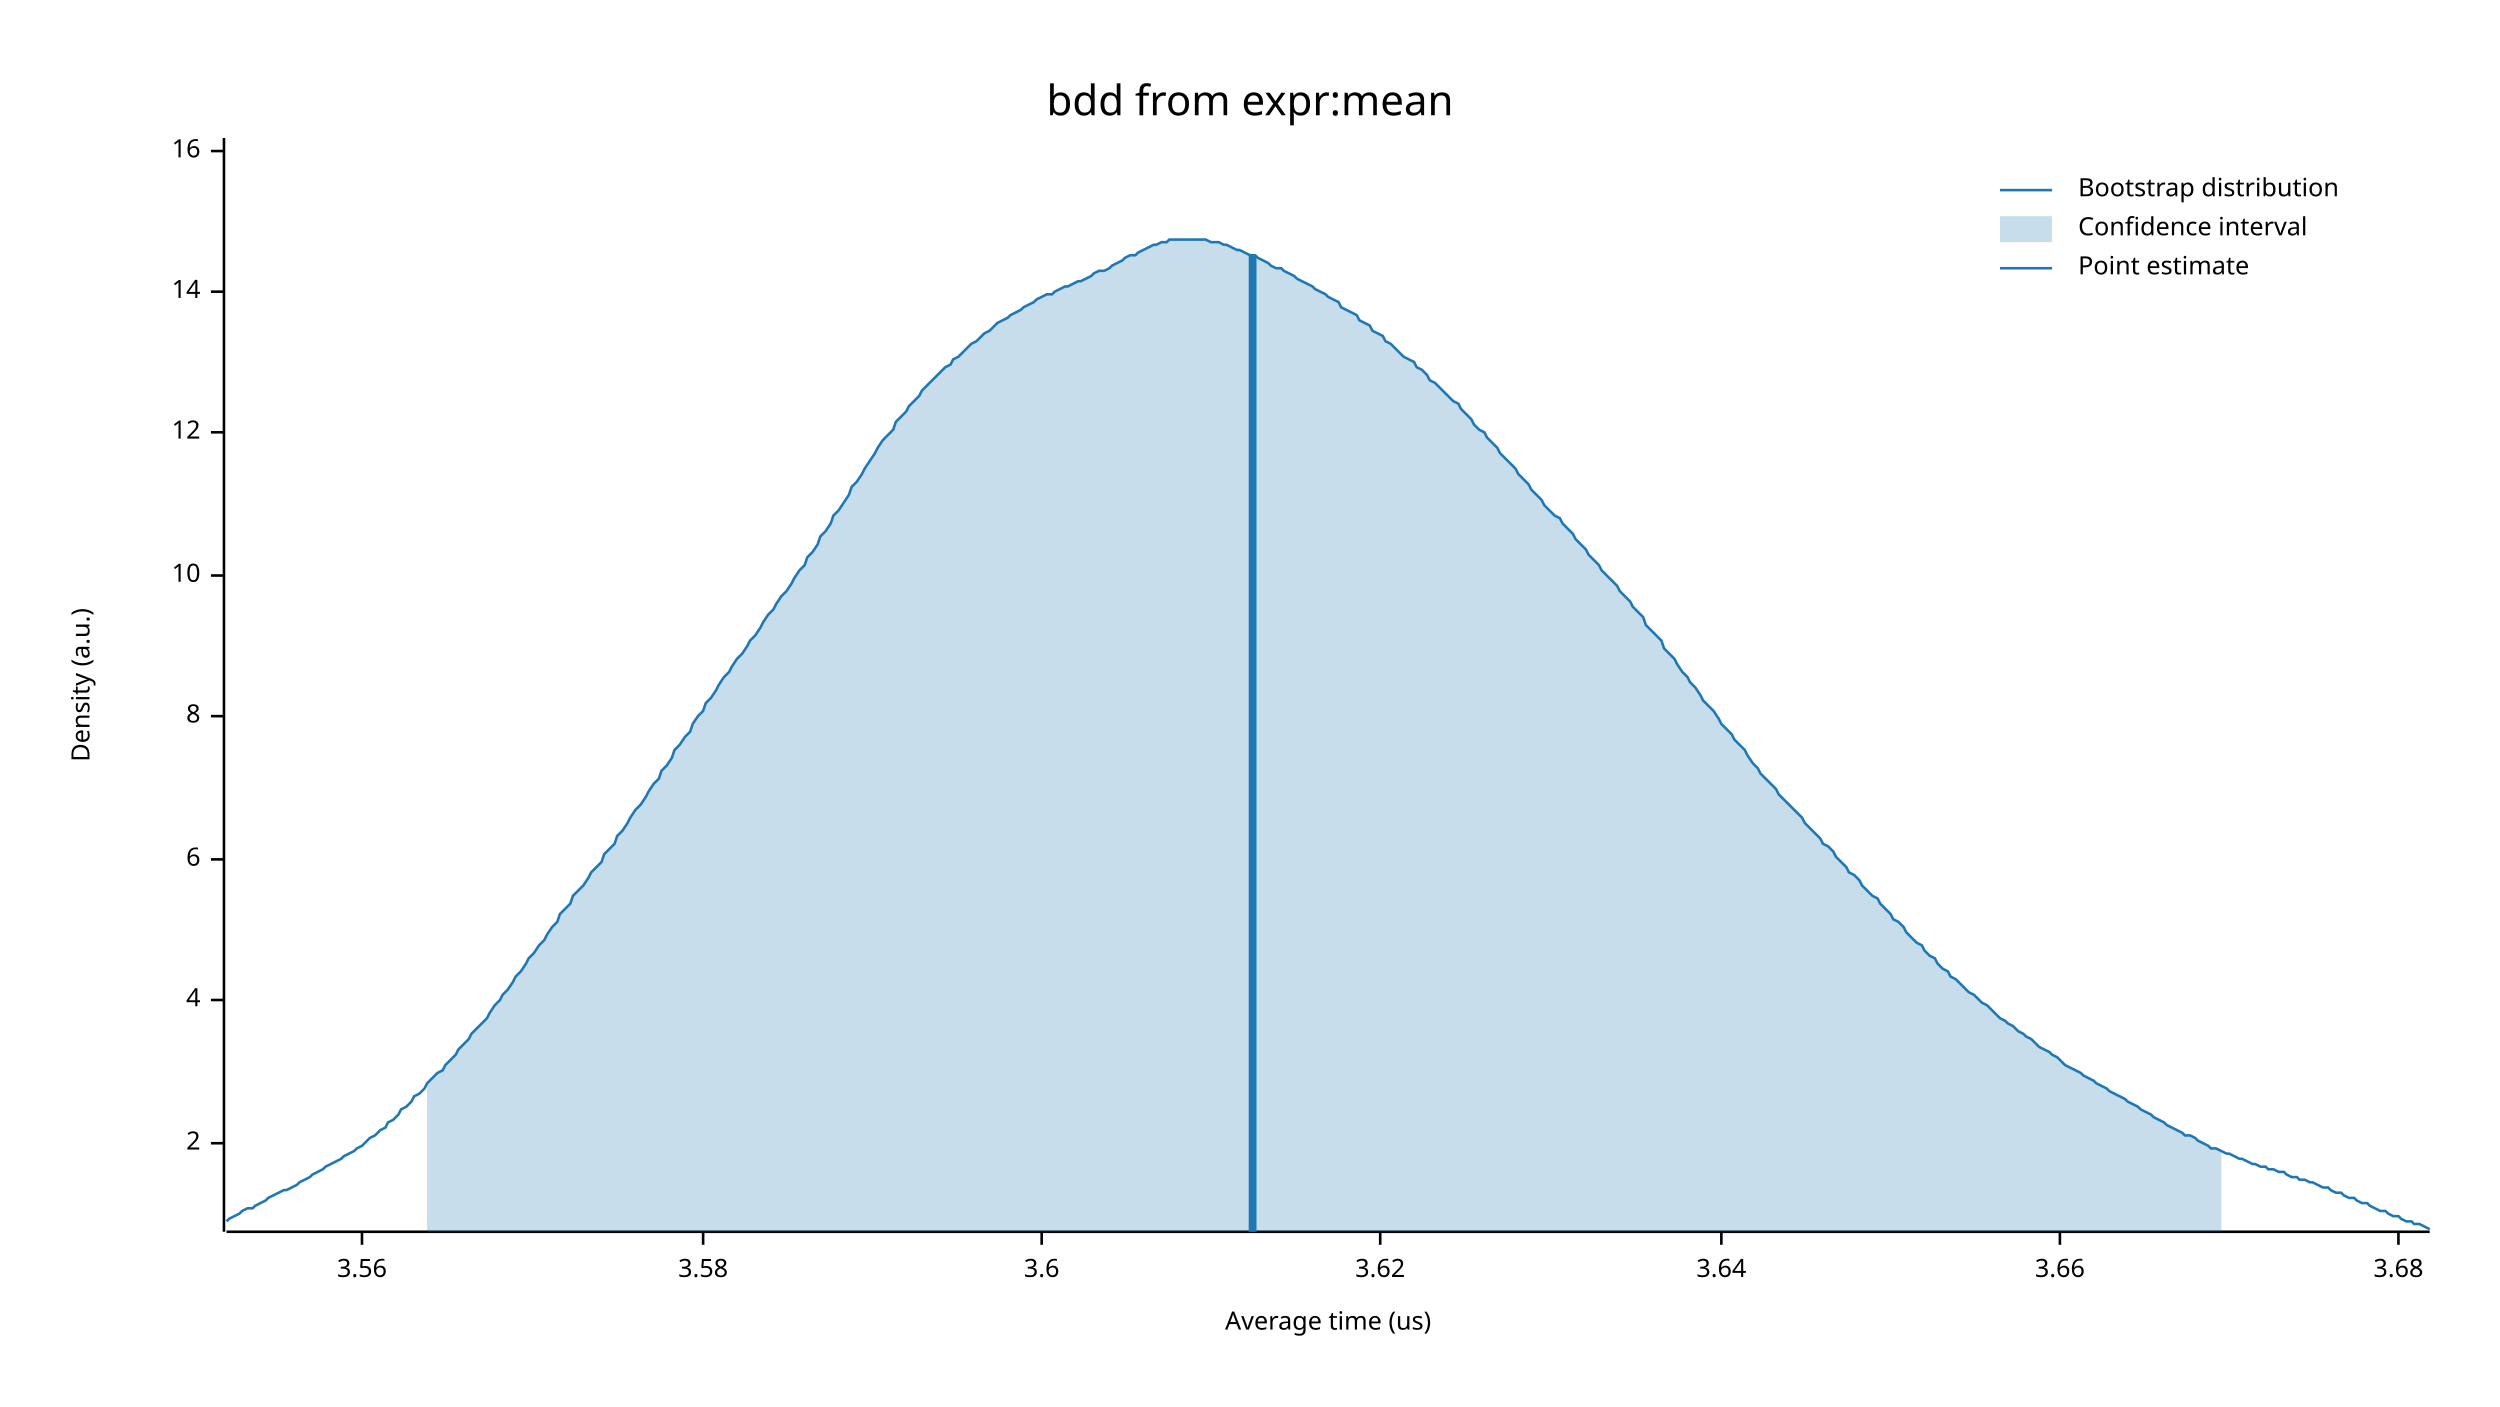
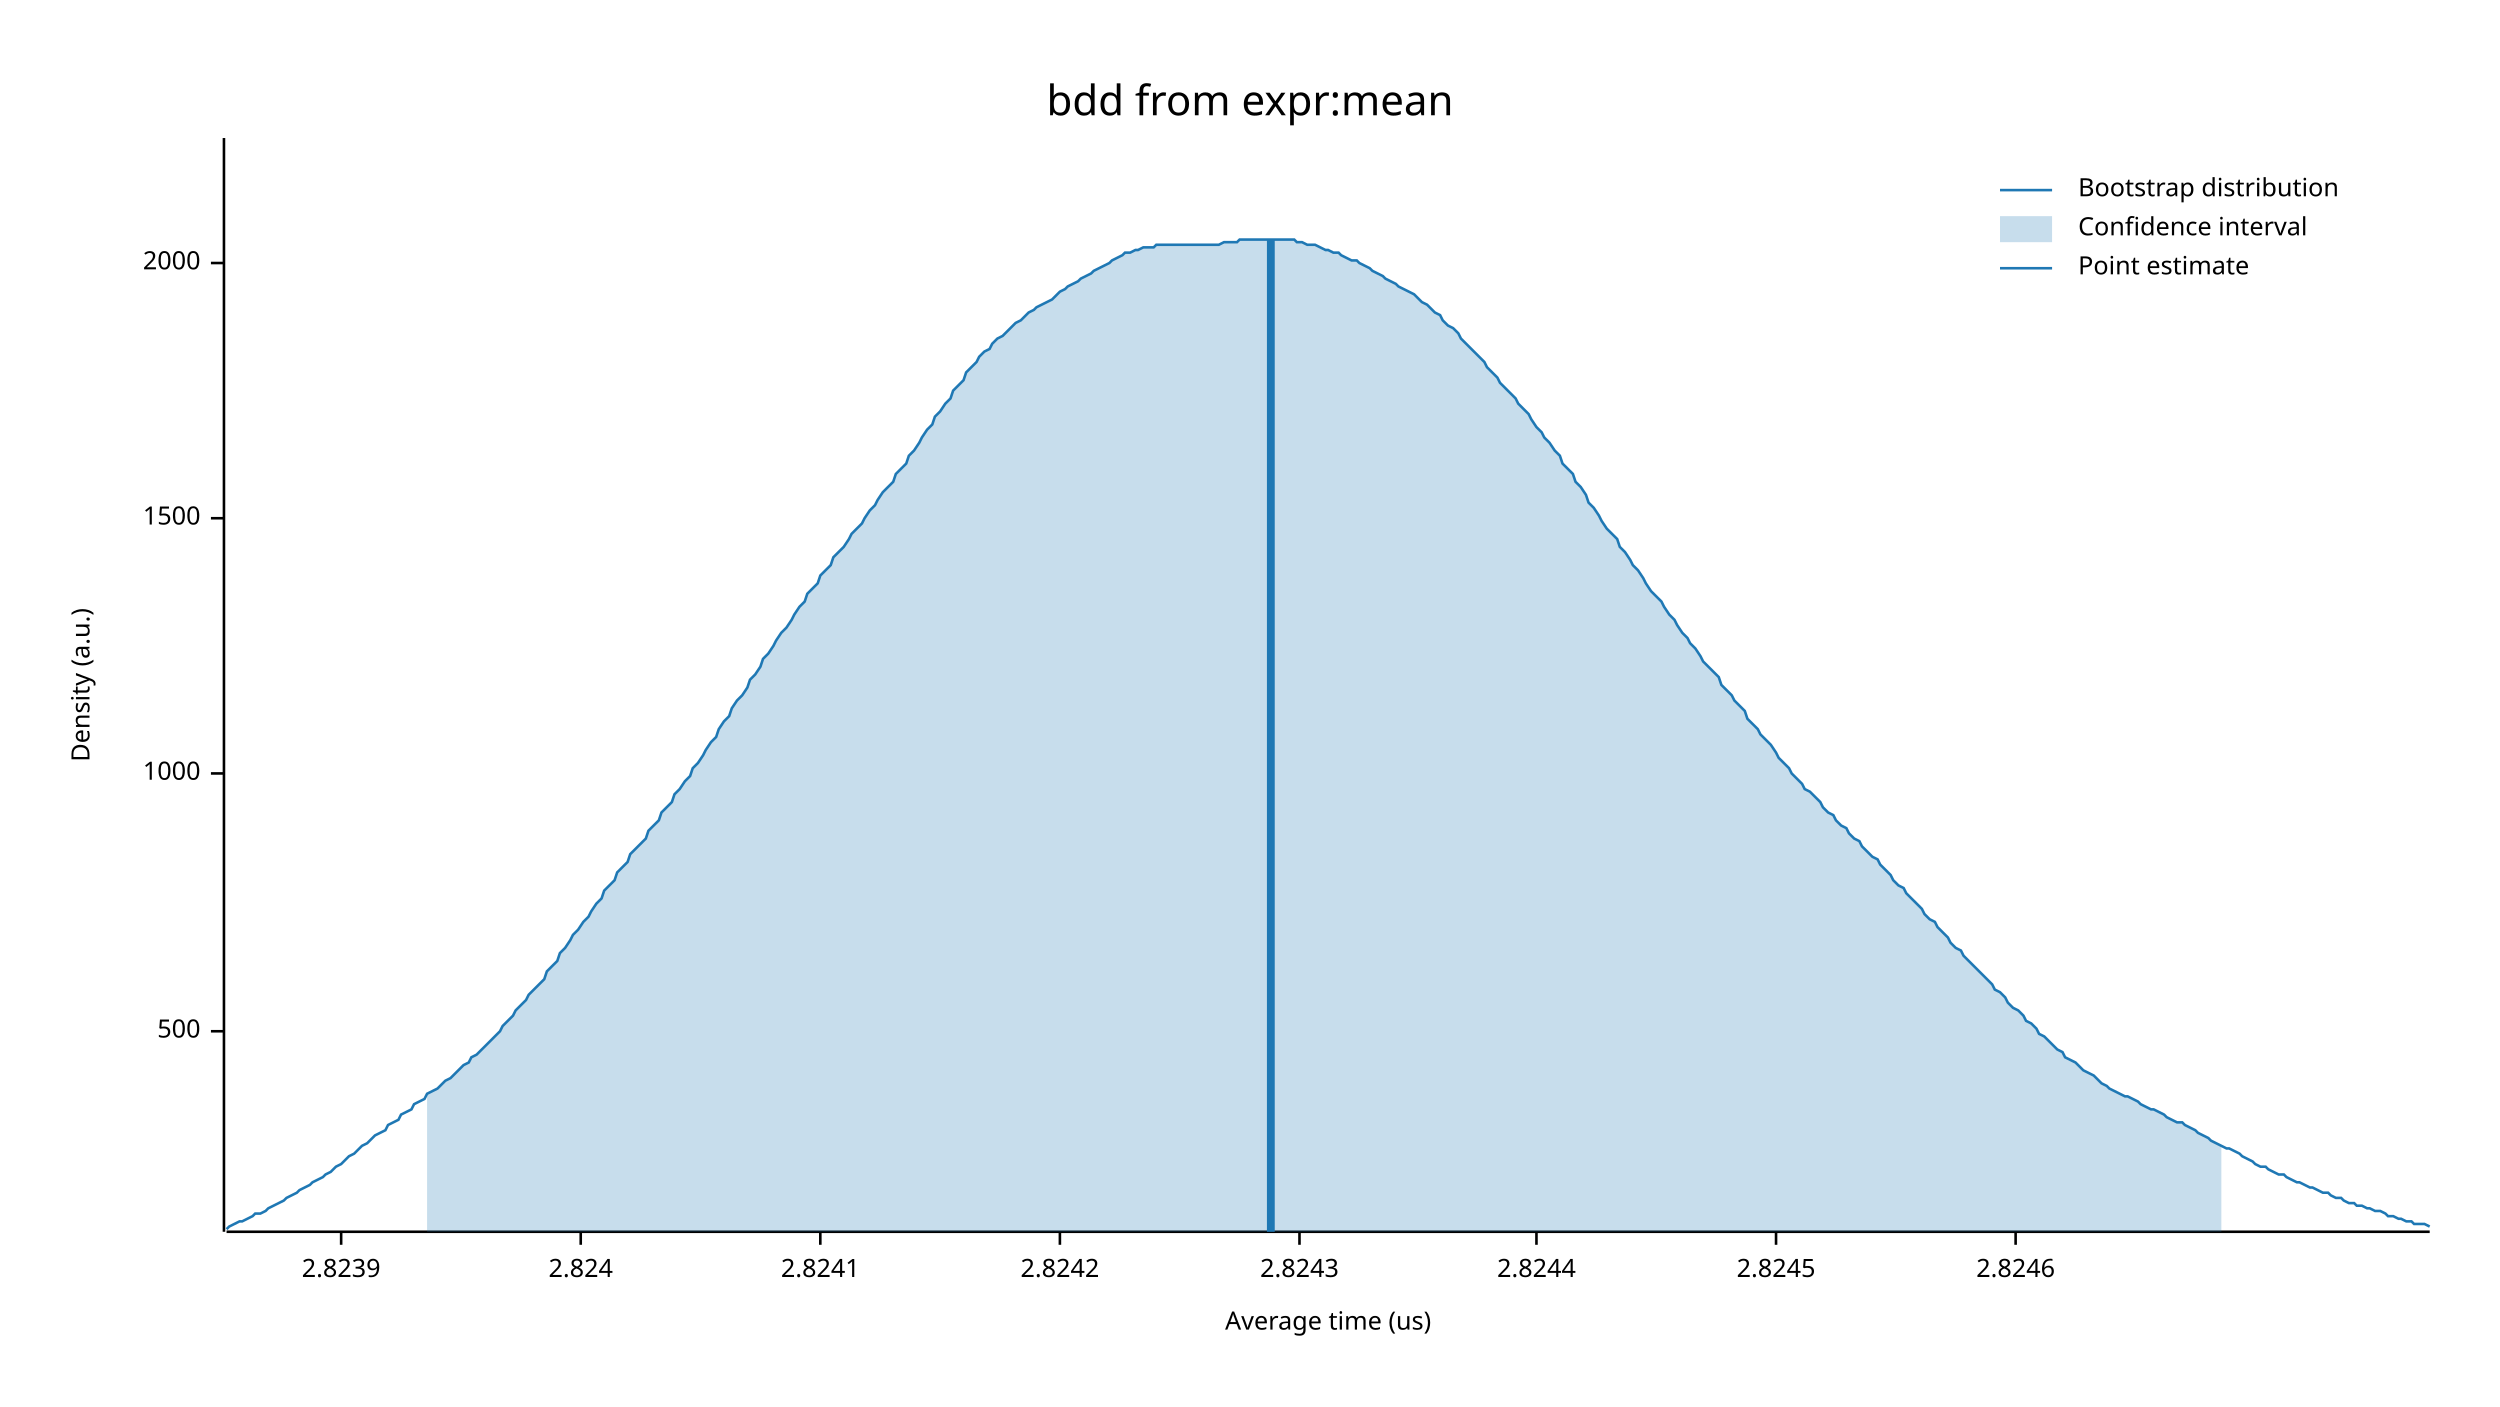
<svg xmlns="http://www.w3.org/2000/svg" width="960" height="540" viewBox="0 0 960 540">
  <text x="480" y="32" dy="0.76em" text-anchor="middle" font-family="sans-serif" font-size="16.129" opacity="1" fill="#000000">
bdd from expr:mean
</text>
  <text x="27" y="263" dy="0.76em" text-anchor="middle" font-family="sans-serif" font-size="9.677" opacity="1" fill="#000000" transform="rotate(270, 27, 263)">
Density (a.u.)
</text>
  <text x="510" y="513" dy="-0.5ex" text-anchor="middle" font-family="sans-serif" font-size="9.677" opacity="1" fill="#000000">
Average time (us)
</text>
  <polyline fill="none" opacity="1" stroke="#000000" stroke-width="1" points="86,53 86,473 " />
-   <text x="77" y="439" dy="0.5ex" text-anchor="end" font-family="sans-serif" font-size="9.677" opacity="1" fill="#000000">
- 2
+   <text x="77" y="396" dy="0.5ex" text-anchor="end" font-family="sans-serif" font-size="9.677" opacity="1" fill="#000000">
+ 500
</text>
-   <polyline fill="none" opacity="1" stroke="#000000" stroke-width="1" points="81,439 86,439 " />
-   <text x="77" y="384" dy="0.5ex" text-anchor="end" font-family="sans-serif" font-size="9.677" opacity="1" fill="#000000">
- 4
+   <polyline fill="none" opacity="1" stroke="#000000" stroke-width="1" points="81,396 86,396 " />
+   <text x="77" y="297" dy="0.5ex" text-anchor="end" font-family="sans-serif" font-size="9.677" opacity="1" fill="#000000">
+ 1000
</text>
-   <polyline fill="none" opacity="1" stroke="#000000" stroke-width="1" points="81,384 86,384 " />
-   <text x="77" y="330" dy="0.5ex" text-anchor="end" font-family="sans-serif" font-size="9.677" opacity="1" fill="#000000">
- 6
+   <polyline fill="none" opacity="1" stroke="#000000" stroke-width="1" points="81,297 86,297 " />
+   <text x="77" y="199" dy="0.5ex" text-anchor="end" font-family="sans-serif" font-size="9.677" opacity="1" fill="#000000">
+ 1500
</text>
-   <polyline fill="none" opacity="1" stroke="#000000" stroke-width="1" points="81,330 86,330 " />
-   <text x="77" y="275" dy="0.5ex" text-anchor="end" font-family="sans-serif" font-size="9.677" opacity="1" fill="#000000">
- 8
+   <polyline fill="none" opacity="1" stroke="#000000" stroke-width="1" points="81,199 86,199 " />
+   <text x="77" y="101" dy="0.5ex" text-anchor="end" font-family="sans-serif" font-size="9.677" opacity="1" fill="#000000">
+ 2000
</text>
-   <polyline fill="none" opacity="1" stroke="#000000" stroke-width="1" points="81,275 86,275 " />
-   <text x="77" y="221" dy="0.5ex" text-anchor="end" font-family="sans-serif" font-size="9.677" opacity="1" fill="#000000">
- 10
+   <polyline fill="none" opacity="1" stroke="#000000" stroke-width="1" points="81,101 86,101 " />
+   <polyline fill="none" opacity="1" stroke="#000000" stroke-width="1" points="87,473 933,473 " />
+   <text x="131" y="483" dy="0.76em" text-anchor="middle" font-family="sans-serif" font-size="9.677" opacity="1" fill="#000000">
+ 2.8239
</text>
-   <polyline fill="none" opacity="1" stroke="#000000" stroke-width="1" points="81,221 86,221 " />
-   <text x="77" y="166" dy="0.5ex" text-anchor="end" font-family="sans-serif" font-size="9.677" opacity="1" fill="#000000">
- 12
+   <polyline fill="none" opacity="1" stroke="#000000" stroke-width="1" points="131,473 131,478 " />
+   <text x="223" y="483" dy="0.76em" text-anchor="middle" font-family="sans-serif" font-size="9.677" opacity="1" fill="#000000">
+ 2.824
</text>
-   <polyline fill="none" opacity="1" stroke="#000000" stroke-width="1" points="81,166 86,166 " />
-   <text x="77" y="112" dy="0.5ex" text-anchor="end" font-family="sans-serif" font-size="9.677" opacity="1" fill="#000000">
- 14
+   <polyline fill="none" opacity="1" stroke="#000000" stroke-width="1" points="223,473 223,478 " />
+   <text x="315" y="483" dy="0.76em" text-anchor="middle" font-family="sans-serif" font-size="9.677" opacity="1" fill="#000000">
+ 2.8241
</text>
-   <polyline fill="none" opacity="1" stroke="#000000" stroke-width="1" points="81,112 86,112 " />
-   <text x="77" y="58" dy="0.5ex" text-anchor="end" font-family="sans-serif" font-size="9.677" opacity="1" fill="#000000">
- 16
+   <polyline fill="none" opacity="1" stroke="#000000" stroke-width="1" points="315,473 315,478 " />
+   <text x="407" y="483" dy="0.76em" text-anchor="middle" font-family="sans-serif" font-size="9.677" opacity="1" fill="#000000">
+ 2.8242
</text>
-   <polyline fill="none" opacity="1" stroke="#000000" stroke-width="1" points="81,58 86,58 " />
-   <polyline fill="none" opacity="1" stroke="#000000" stroke-width="1" points="87,473 933,473 " />
-   <text x="139" y="483" dy="0.76em" text-anchor="middle" font-family="sans-serif" font-size="9.677" opacity="1" fill="#000000">
- 3.56
+   <polyline fill="none" opacity="1" stroke="#000000" stroke-width="1" points="407,473 407,478 " />
+   <text x="499" y="483" dy="0.76em" text-anchor="middle" font-family="sans-serif" font-size="9.677" opacity="1" fill="#000000">
+ 2.8243
</text>
-   <polyline fill="none" opacity="1" stroke="#000000" stroke-width="1" points="139,473 139,478 " />
-   <text x="270" y="483" dy="0.76em" text-anchor="middle" font-family="sans-serif" font-size="9.677" opacity="1" fill="#000000">
- 3.58
+   <polyline fill="none" opacity="1" stroke="#000000" stroke-width="1" points="499,473 499,478 " />
+   <text x="590" y="483" dy="0.76em" text-anchor="middle" font-family="sans-serif" font-size="9.677" opacity="1" fill="#000000">
+ 2.8244
</text>
-   <polyline fill="none" opacity="1" stroke="#000000" stroke-width="1" points="270,473 270,478 " />
-   <text x="400" y="483" dy="0.76em" text-anchor="middle" font-family="sans-serif" font-size="9.677" opacity="1" fill="#000000">
- 3.6
+   <polyline fill="none" opacity="1" stroke="#000000" stroke-width="1" points="590,473 590,478 " />
+   <text x="682" y="483" dy="0.76em" text-anchor="middle" font-family="sans-serif" font-size="9.677" opacity="1" fill="#000000">
+ 2.8245
</text>
-   <polyline fill="none" opacity="1" stroke="#000000" stroke-width="1" points="400,473 400,478 " />
-   <text x="530" y="483" dy="0.76em" text-anchor="middle" font-family="sans-serif" font-size="9.677" opacity="1" fill="#000000">
- 3.62
+   <polyline fill="none" opacity="1" stroke="#000000" stroke-width="1" points="682,473 682,478 " />
+   <text x="774" y="483" dy="0.76em" text-anchor="middle" font-family="sans-serif" font-size="9.677" opacity="1" fill="#000000">
+ 2.8246
</text>
-   <polyline fill="none" opacity="1" stroke="#000000" stroke-width="1" points="530,473 530,478 " />
-   <text x="661" y="483" dy="0.76em" text-anchor="middle" font-family="sans-serif" font-size="9.677" opacity="1" fill="#000000">
- 3.64
- </text>
-   <polyline fill="none" opacity="1" stroke="#000000" stroke-width="1" points="661,473 661,478 " />
-   <text x="791" y="483" dy="0.76em" text-anchor="middle" font-family="sans-serif" font-size="9.677" opacity="1" fill="#000000">
- 3.66
- </text>
-   <polyline fill="none" opacity="1" stroke="#000000" stroke-width="1" points="791,473 791,478 " />
-   <text x="921" y="483" dy="0.76em" text-anchor="middle" font-family="sans-serif" font-size="9.677" opacity="1" fill="#000000">
- 3.68
- </text>
-   <polyline fill="none" opacity="1" stroke="#000000" stroke-width="1" points="921,473 921,478 " />
-   <polyline fill="none" opacity="1" stroke="#1F78B4" stroke-width="1" points="87,469 88,468 90,467 92,466 93,465 95,464 97,464 98,463 100,462 102,461 103,460 105,459 107,458 109,457 110,457 112,456 114,455 115,454 117,453 119,452 120,451 122,450 124,449 125,448 127,447 129,446 131,445 132,444 134,443 136,442 137,441 139,440 141,438 142,437 144,436 146,434 148,433 149,431 151,430 153,428 154,426 156,425 158,423 159,421 161,420 163,418 164,416 166,414 168,412 170,411 171,409 173,407 175,405 176,403 178,401 180,399 181,397 183,395 185,393 187,391 188,389 190,386 192,384 193,382 195,380 197,377 198,375 200,373 202,370 203,368 205,366 207,363 209,361 210,359 212,356 214,354 215,351 217,349 219,347 220,344 222,342 224,340 226,337 227,335 229,333 231,331 232,328 234,326 236,324 237,321 239,319 241,316 242,314 244,311 246,309 248,306 249,304 251,301 253,299 254,296 256,294 258,291 259,288 261,286 263,283 265,281 266,278 268,275 270,273 271,270 273,268 275,265 276,263 278,260 280,258 281,256 283,253 285,251 287,248 288,246 290,244 292,241 293,239 295,236 297,234 298,232 300,229 302,227 304,224 305,222 307,219 309,217 310,214 312,212 314,209 315,206 317,204 319,201 320,198 322,196 324,193 326,190 327,187 329,185 331,182 332,180 334,177 336,174 337,172 339,169 341,167 343,165 344,162 346,160 348,158 349,156 351,154 353,152 354,150 356,148 358,146 359,145 361,143 363,141 365,140 366,138 368,137 370,135 371,134 373,132 375,131 376,130 378,128 380,127 381,126 383,124 385,123 387,122 388,121 390,120 392,119 393,118 395,117 397,116 398,115 400,114 402,113 404,113 405,112 407,111 409,110 410,110 412,109 414,108 415,108 417,107 419,106 420,105 422,104 424,104 426,103 427,102 429,101 431,100 432,99 434,98 436,98 437,97 439,96 441,95 443,94 444,94 446,93 448,93 449,92 451,92 453,92 454,92 456,92 458,92 459,92 461,92 463,92 465,93 466,93 468,93 470,94 471,94 473,95 475,96 476,96 478,97 480,98 482,98 483,99 485,100 487,101 488,102 490,103 492,103 493,104 495,105 497,106 498,107 500,108 502,109 504,110 505,111 507,112 509,113 510,114 512,115 514,116 515,118 517,119 519,120 521,121 522,123 524,124 526,125 527,127 529,128 531,129 532,131 534,132 536,134 537,135 539,137 541,138 543,139 544,141 546,142 548,144 549,146 551,147 553,149 554,150 556,152 558,154 560,155 561,157 563,159 565,161 566,163 568,165 570,166 571,168 573,170 575,172 576,174 578,176 580,178 582,180 583,182 585,184 587,186 588,188 590,190 592,192 593,194 595,196 597,198 599,199 600,201 602,203 604,205 605,207 607,209 609,211 610,213 612,215 614,217 615,219 617,221 619,223 621,225 622,227 624,229 626,231 627,233 629,235 631,237 632,240 634,242 636,244 638,246 639,249 641,251 643,253 644,255 646,258 648,260 649,262 651,264 653,267 654,269 656,271 658,273 660,276 661,278 663,280 665,282 666,284 668,286 670,288 671,290 673,293 675,295 676,297 678,299 680,301 682,303 683,305 685,307 687,309 688,310 690,312 692,314 693,316 695,318 697,320 699,322 700,324 702,325 704,327 705,329 707,331 709,333 710,335 712,336 714,338 715,340 717,342 719,344 721,345 722,347 724,349 726,351 727,353 729,354 731,356 732,358 734,360 736,362 738,363 739,365 741,367 743,368 744,370 746,372 748,373 749,375 751,376 753,378 754,379 756,381 758,382 760,384 761,385 763,386 765,388 766,389 768,391 770,392 771,393 773,394 775,396 777,397 778,398 780,399 782,401 783,402 785,403 787,404 788,405 790,406 792,408 793,409 795,410 797,411 799,412 800,413 802,414 804,415 805,416 807,417 809,418 810,419 812,420 814,421 816,422 817,423 819,424 821,425 822,426 824,427 826,428 827,429 829,430 831,431 832,432 834,433 836,434 838,435 839,436 841,436 843,437 844,438 846,439 848,440 849,441 851,441 853,442 855,443 856,443 858,444 860,445 861,445 863,446 865,447 866,447 868,448 870,448 871,449 873,449 875,450 877,450 878,451 880,452 882,452 883,453 885,453 887,454 888,454 890,455 892,456 894,456 895,457 897,458 899,458 900,459 902,460 904,460 905,461 907,462 909,462 910,463 912,464 914,465 916,465 917,466 919,467 921,467 922,468 924,469 926,469 927,470 929,470 931,471 933,472 " />
-   <polygon opacity="0.25" fill="#1F78B4" points="164,416 166,414 168,412 170,411 171,409 173,407 175,405 176,403 178,401 180,399 181,397 183,395 185,393 187,391 188,389 190,386 192,384 193,382 195,380 197,377 198,375 200,373 202,370 203,368 205,366 207,363 209,361 210,359 212,356 214,354 215,351 217,349 219,347 220,344 222,342 224,340 226,337 227,335 229,333 231,331 232,328 234,326 236,324 237,321 239,319 241,316 242,314 244,311 246,309 248,306 249,304 251,301 253,299 254,296 256,294 258,291 259,288 261,286 263,283 265,281 266,278 268,275 270,273 271,270 273,268 275,265 276,263 278,260 280,258 281,256 283,253 285,251 287,248 288,246 290,244 292,241 293,239 295,236 297,234 298,232 300,229 302,227 304,224 305,222 307,219 309,217 310,214 312,212 314,209 315,206 317,204 319,201 320,198 322,196 324,193 326,190 327,187 329,185 331,182 332,180 334,177 336,174 337,172 339,169 341,167 343,165 344,162 346,160 348,158 349,156 351,154 353,152 354,150 356,148 358,146 359,145 361,143 363,141 365,140 366,138 368,137 370,135 371,134 373,132 375,131 376,130 378,128 380,127 381,126 383,124 385,123 387,122 388,121 390,120 392,119 393,118 395,117 397,116 398,115 400,114 402,113 404,113 405,112 407,111 409,110 410,110 412,109 414,108 415,108 417,107 419,106 420,105 422,104 424,104 426,103 427,102 429,101 431,100 432,99 434,98 436,98 437,97 439,96 441,95 443,94 444,94 446,93 448,93 449,92 451,92 453,92 454,92 456,92 458,92 459,92 461,92 463,92 465,93 466,93 468,93 470,94 471,94 473,95 475,96 476,96 478,97 480,98 482,98 483,99 485,100 487,101 488,102 490,103 492,103 493,104 495,105 497,106 498,107 500,108 502,109 504,110 505,111 507,112 509,113 510,114 512,115 514,116 515,118 517,119 519,120 521,121 522,123 524,124 526,125 527,127 529,128 531,129 532,131 534,132 536,134 537,135 539,137 541,138 543,139 544,141 546,142 548,144 549,146 551,147 553,149 554,150 556,152 558,154 560,155 561,157 563,159 565,161 566,163 568,165 570,166 571,168 573,170 575,172 576,174 578,176 580,178 582,180 583,182 585,184 587,186 588,188 590,190 592,192 593,194 595,196 597,198 599,199 600,201 602,203 604,205 605,207 607,209 609,211 610,213 612,215 614,217 615,219 617,221 619,223 621,225 622,227 624,229 626,231 627,233 629,235 631,237 632,240 634,242 636,244 638,246 639,249 641,251 643,253 644,255 646,258 648,260 649,262 651,264 653,267 654,269 656,271 658,273 660,276 661,278 663,280 665,282 666,284 668,286 670,288 671,290 673,293 675,295 676,297 678,299 680,301 682,303 683,305 685,307 687,309 688,310 690,312 692,314 693,316 695,318 697,320 699,322 700,324 702,325 704,327 705,329 707,331 709,333 710,335 712,336 714,338 715,340 717,342 719,344 721,345 722,347 724,349 726,351 727,353 729,354 731,356 732,358 734,360 736,362 738,363 739,365 741,367 743,368 744,370 746,372 748,373 749,375 751,376 753,378 754,379 756,381 758,382 760,384 761,385 763,386 765,388 766,389 768,391 770,392 771,393 773,394 775,396 777,397 778,398 780,399 782,401 783,402 785,403 787,404 788,405 790,406 792,408 793,409 795,410 797,411 799,412 800,413 802,414 804,415 805,416 807,417 809,418 810,419 812,420 814,421 816,422 817,423 819,424 821,425 822,426 824,427 826,428 827,429 829,430 831,431 832,432 834,433 836,434 838,435 839,436 841,436 843,437 844,438 846,439 848,440 849,441 851,441 853,442 853,473 164,473 " />
-   <polyline fill="none" opacity="1" stroke="#1F78B4" stroke-width="3" points="481,473 481,98 " />
+   <polyline fill="none" opacity="1" stroke="#000000" stroke-width="1" points="774,473 774,478 " />
+   <polyline fill="none" opacity="1" stroke="#1F78B4" stroke-width="1" points="87,472 88,471 90,470 92,469 93,469 95,468 97,467 98,466 100,466 102,465 103,464 105,463 107,462 109,461 110,460 112,459 114,458 115,457 117,456 119,455 120,454 122,453 124,452 125,451 127,450 129,448 131,447 132,446 134,444 136,443 137,442 139,440 141,439 142,438 144,436 146,435 148,434 149,432 151,431 153,430 154,428 156,427 158,426 159,424 161,423 163,422 164,420 166,419 168,418 170,416 171,415 173,414 175,412 176,411 178,409 180,408 181,406 183,405 185,403 187,401 188,400 190,398 192,396 193,394 195,392 197,390 198,388 200,386 202,384 203,382 205,380 207,378 209,376 210,373 212,371 214,369 215,366 217,364 219,361 220,359 222,357 224,354 226,352 227,350 229,347 231,345 232,342 234,340 236,338 237,335 239,333 241,331 242,328 244,326 246,324 248,322 249,319 251,317 253,315 254,312 256,310 258,308 259,305 261,303 263,300 265,298 266,295 268,293 270,290 271,288 273,285 275,283 276,280 278,277 280,275 281,272 283,269 285,267 287,264 288,261 290,259 292,256 293,253 295,251 297,248 298,246 300,243 302,241 304,238 305,236 307,233 309,231 310,228 312,226 314,224 315,221 317,219 319,217 320,214 322,212 324,210 326,207 327,205 329,203 331,201 332,199 334,196 336,194 337,192 339,189 341,187 343,185 344,182 346,180 348,178 349,175 351,173 353,170 354,168 356,165 358,163 359,160 361,158 363,155 365,153 366,150 368,148 370,146 371,143 373,141 375,139 376,137 378,135 380,134 381,132 383,130 385,129 387,127 388,126 390,124 392,123 393,122 395,120 397,119 398,118 400,117 402,116 404,115 405,114 407,112 409,111 410,110 412,109 414,108 415,107 417,106 419,105 420,104 422,103 424,102 426,101 427,100 429,99 431,98 432,97 434,97 436,96 437,96 439,95 441,95 443,95 444,94 446,94 448,94 449,94 451,94 453,94 454,94 456,94 458,94 459,94 461,94 463,94 465,94 466,94 468,94 470,93 471,93 473,93 475,93 476,92 478,92 480,92 482,92 483,92 485,92 487,92 488,92 490,92 492,92 493,92 495,92 497,92 498,93 500,93 502,94 504,94 505,94 507,95 509,96 510,96 512,97 514,97 515,98 517,99 519,100 521,100 522,101 524,102 526,103 527,104 529,105 531,106 532,107 534,108 536,109 537,110 539,111 541,112 543,113 544,114 546,116 548,117 549,118 551,120 553,121 554,123 556,125 558,126 560,128 561,130 563,132 565,134 566,135 568,137 570,139 571,141 573,143 575,145 576,147 578,149 580,151 582,153 583,155 585,157 587,159 588,161 590,164 592,166 593,168 595,170 597,173 599,175 600,178 602,180 604,182 605,185 607,187 609,190 610,193 612,195 614,198 615,200 617,203 619,205 621,207 622,210 624,212 626,215 627,217 629,219 631,222 632,224 634,227 636,229 638,231 639,233 641,236 643,238 644,240 646,243 648,245 649,247 651,249 653,252 654,254 656,256 658,258 660,260 661,263 663,265 665,267 666,269 668,271 670,273 671,276 673,278 675,280 676,282 678,284 680,286 682,289 683,291 685,293 687,295 688,297 690,299 692,301 693,303 695,304 697,306 699,308 700,310 702,312 704,313 705,315 707,317 709,318 710,320 712,322 714,323 715,325 717,327 719,329 721,330 722,332 724,334 726,336 727,338 729,340 731,341 732,343 734,345 736,347 738,349 739,351 741,353 743,354 744,356 746,358 748,360 749,362 751,364 753,365 754,367 756,369 758,371 760,373 761,374 763,376 765,378 766,380 768,381 770,383 771,385 773,387 775,388 777,390 778,392 780,393 782,395 783,397 785,398 787,400 788,401 790,403 792,404 793,406 795,407 797,408 799,410 800,411 802,412 804,413 805,414 807,416 809,417 810,418 812,419 814,420 816,421 817,421 819,422 821,423 822,424 824,425 826,426 827,426 829,427 831,428 832,429 834,430 836,431 838,431 839,432 841,433 843,434 844,435 846,436 848,437 849,438 851,439 853,440 855,441 856,441 858,442 860,443 861,444 863,445 865,446 866,447 868,448 870,448 871,449 873,450 875,451 877,451 878,452 880,453 882,454 883,454 885,455 887,456 888,456 890,457 892,458 894,458 895,459 897,460 899,460 900,461 902,462 904,462 905,463 907,463 909,464 910,464 912,465 914,465 916,466 917,467 919,467 921,468 922,468 924,469 926,469 927,470 929,470 931,470 933,471 " />
+   <polygon opacity="0.25" fill="#1F78B4" points="164,420 166,419 168,418 170,416 171,415 173,414 175,412 176,411 178,409 180,408 181,406 183,405 185,403 187,401 188,400 190,398 192,396 193,394 195,392 197,390 198,388 200,386 202,384 203,382 205,380 207,378 209,376 210,373 212,371 214,369 215,366 217,364 219,361 220,359 222,357 224,354 226,352 227,350 229,347 231,345 232,342 234,340 236,338 237,335 239,333 241,331 242,328 244,326 246,324 248,322 249,319 251,317 253,315 254,312 256,310 258,308 259,305 261,303 263,300 265,298 266,295 268,293 270,290 271,288 273,285 275,283 276,280 278,277 280,275 281,272 283,269 285,267 287,264 288,261 290,259 292,256 293,253 295,251 297,248 298,246 300,243 302,241 304,238 305,236 307,233 309,231 310,228 312,226 314,224 315,221 317,219 319,217 320,214 322,212 324,210 326,207 327,205 329,203 331,201 332,199 334,196 336,194 337,192 339,189 341,187 343,185 344,182 346,180 348,178 349,175 351,173 353,170 354,168 356,165 358,163 359,160 361,158 363,155 365,153 366,150 368,148 370,146 371,143 373,141 375,139 376,137 378,135 380,134 381,132 383,130 385,129 387,127 388,126 390,124 392,123 393,122 395,120 397,119 398,118 400,117 402,116 404,115 405,114 407,112 409,111 410,110 412,109 414,108 415,107 417,106 419,105 420,104 422,103 424,102 426,101 427,100 429,99 431,98 432,97 434,97 436,96 437,96 439,95 441,95 443,95 444,94 446,94 448,94 449,94 451,94 453,94 454,94 456,94 458,94 459,94 461,94 463,94 465,94 466,94 468,94 470,93 471,93 473,93 475,93 476,92 478,92 480,92 482,92 483,92 485,92 487,92 488,92 490,92 492,92 493,92 495,92 497,92 498,93 500,93 502,94 504,94 505,94 507,95 509,96 510,96 512,97 514,97 515,98 517,99 519,100 521,100 522,101 524,102 526,103 527,104 529,105 531,106 532,107 534,108 536,109 537,110 539,111 541,112 543,113 544,114 546,116 548,117 549,118 551,120 553,121 554,123 556,125 558,126 560,128 561,130 563,132 565,134 566,135 568,137 570,139 571,141 573,143 575,145 576,147 578,149 580,151 582,153 583,155 585,157 587,159 588,161 590,164 592,166 593,168 595,170 597,173 599,175 600,178 602,180 604,182 605,185 607,187 609,190 610,193 612,195 614,198 615,200 617,203 619,205 621,207 622,210 624,212 626,215 627,217 629,219 631,222 632,224 634,227 636,229 638,231 639,233 641,236 643,238 644,240 646,243 648,245 649,247 651,249 653,252 654,254 656,256 658,258 660,260 661,263 663,265 665,267 666,269 668,271 670,273 671,276 673,278 675,280 676,282 678,284 680,286 682,289 683,291 685,293 687,295 688,297 690,299 692,301 693,303 695,304 697,306 699,308 700,310 702,312 704,313 705,315 707,317 709,318 710,320 712,322 714,323 715,325 717,327 719,329 721,330 722,332 724,334 726,336 727,338 729,340 731,341 732,343 734,345 736,347 738,349 739,351 741,353 743,354 744,356 746,358 748,360 749,362 751,364 753,365 754,367 756,369 758,371 760,373 761,374 763,376 765,378 766,380 768,381 770,383 771,385 773,387 775,388 777,390 778,392 780,393 782,395 783,397 785,398 787,400 788,401 790,403 792,404 793,406 795,407 797,408 799,410 800,411 802,412 804,413 805,414 807,416 809,417 810,418 812,419 814,420 816,421 817,421 819,422 821,423 822,424 824,425 826,426 827,426 829,427 831,428 832,429 834,430 836,431 838,431 839,432 841,433 843,434 844,435 846,436 848,437 849,438 851,439 853,440 853,473 164,473 " />
+   <polyline fill="none" opacity="1" stroke="#1F78B4" stroke-width="3" points="488,473 488,92 " />
  <text x="798" y="68" dy="0.76em" text-anchor="start" font-family="sans-serif" font-size="9.677" opacity="1" fill="#000000">
Bootstrap distribution
</text>
  <text x="798" y="83" dy="0.76em" text-anchor="start" font-family="sans-serif" font-size="9.677" opacity="1" fill="#000000">
Confidence interval
</text>
  <text x="798" y="98" dy="0.76em" text-anchor="start" font-family="sans-serif" font-size="9.677" opacity="1" fill="#000000">
Point estimate
</text>
  <polyline fill="none" opacity="1" stroke="#1F78B4" stroke-width="1" points="768,73 788,73 " />
  <rect x="768" y="83" width="20" height="10" opacity="0.25" fill="#1F78B4" stroke="none" />
  <polyline fill="none" opacity="1" stroke="#1F78B4" stroke-width="1" points="768,103 788,103 " />
</svg>
